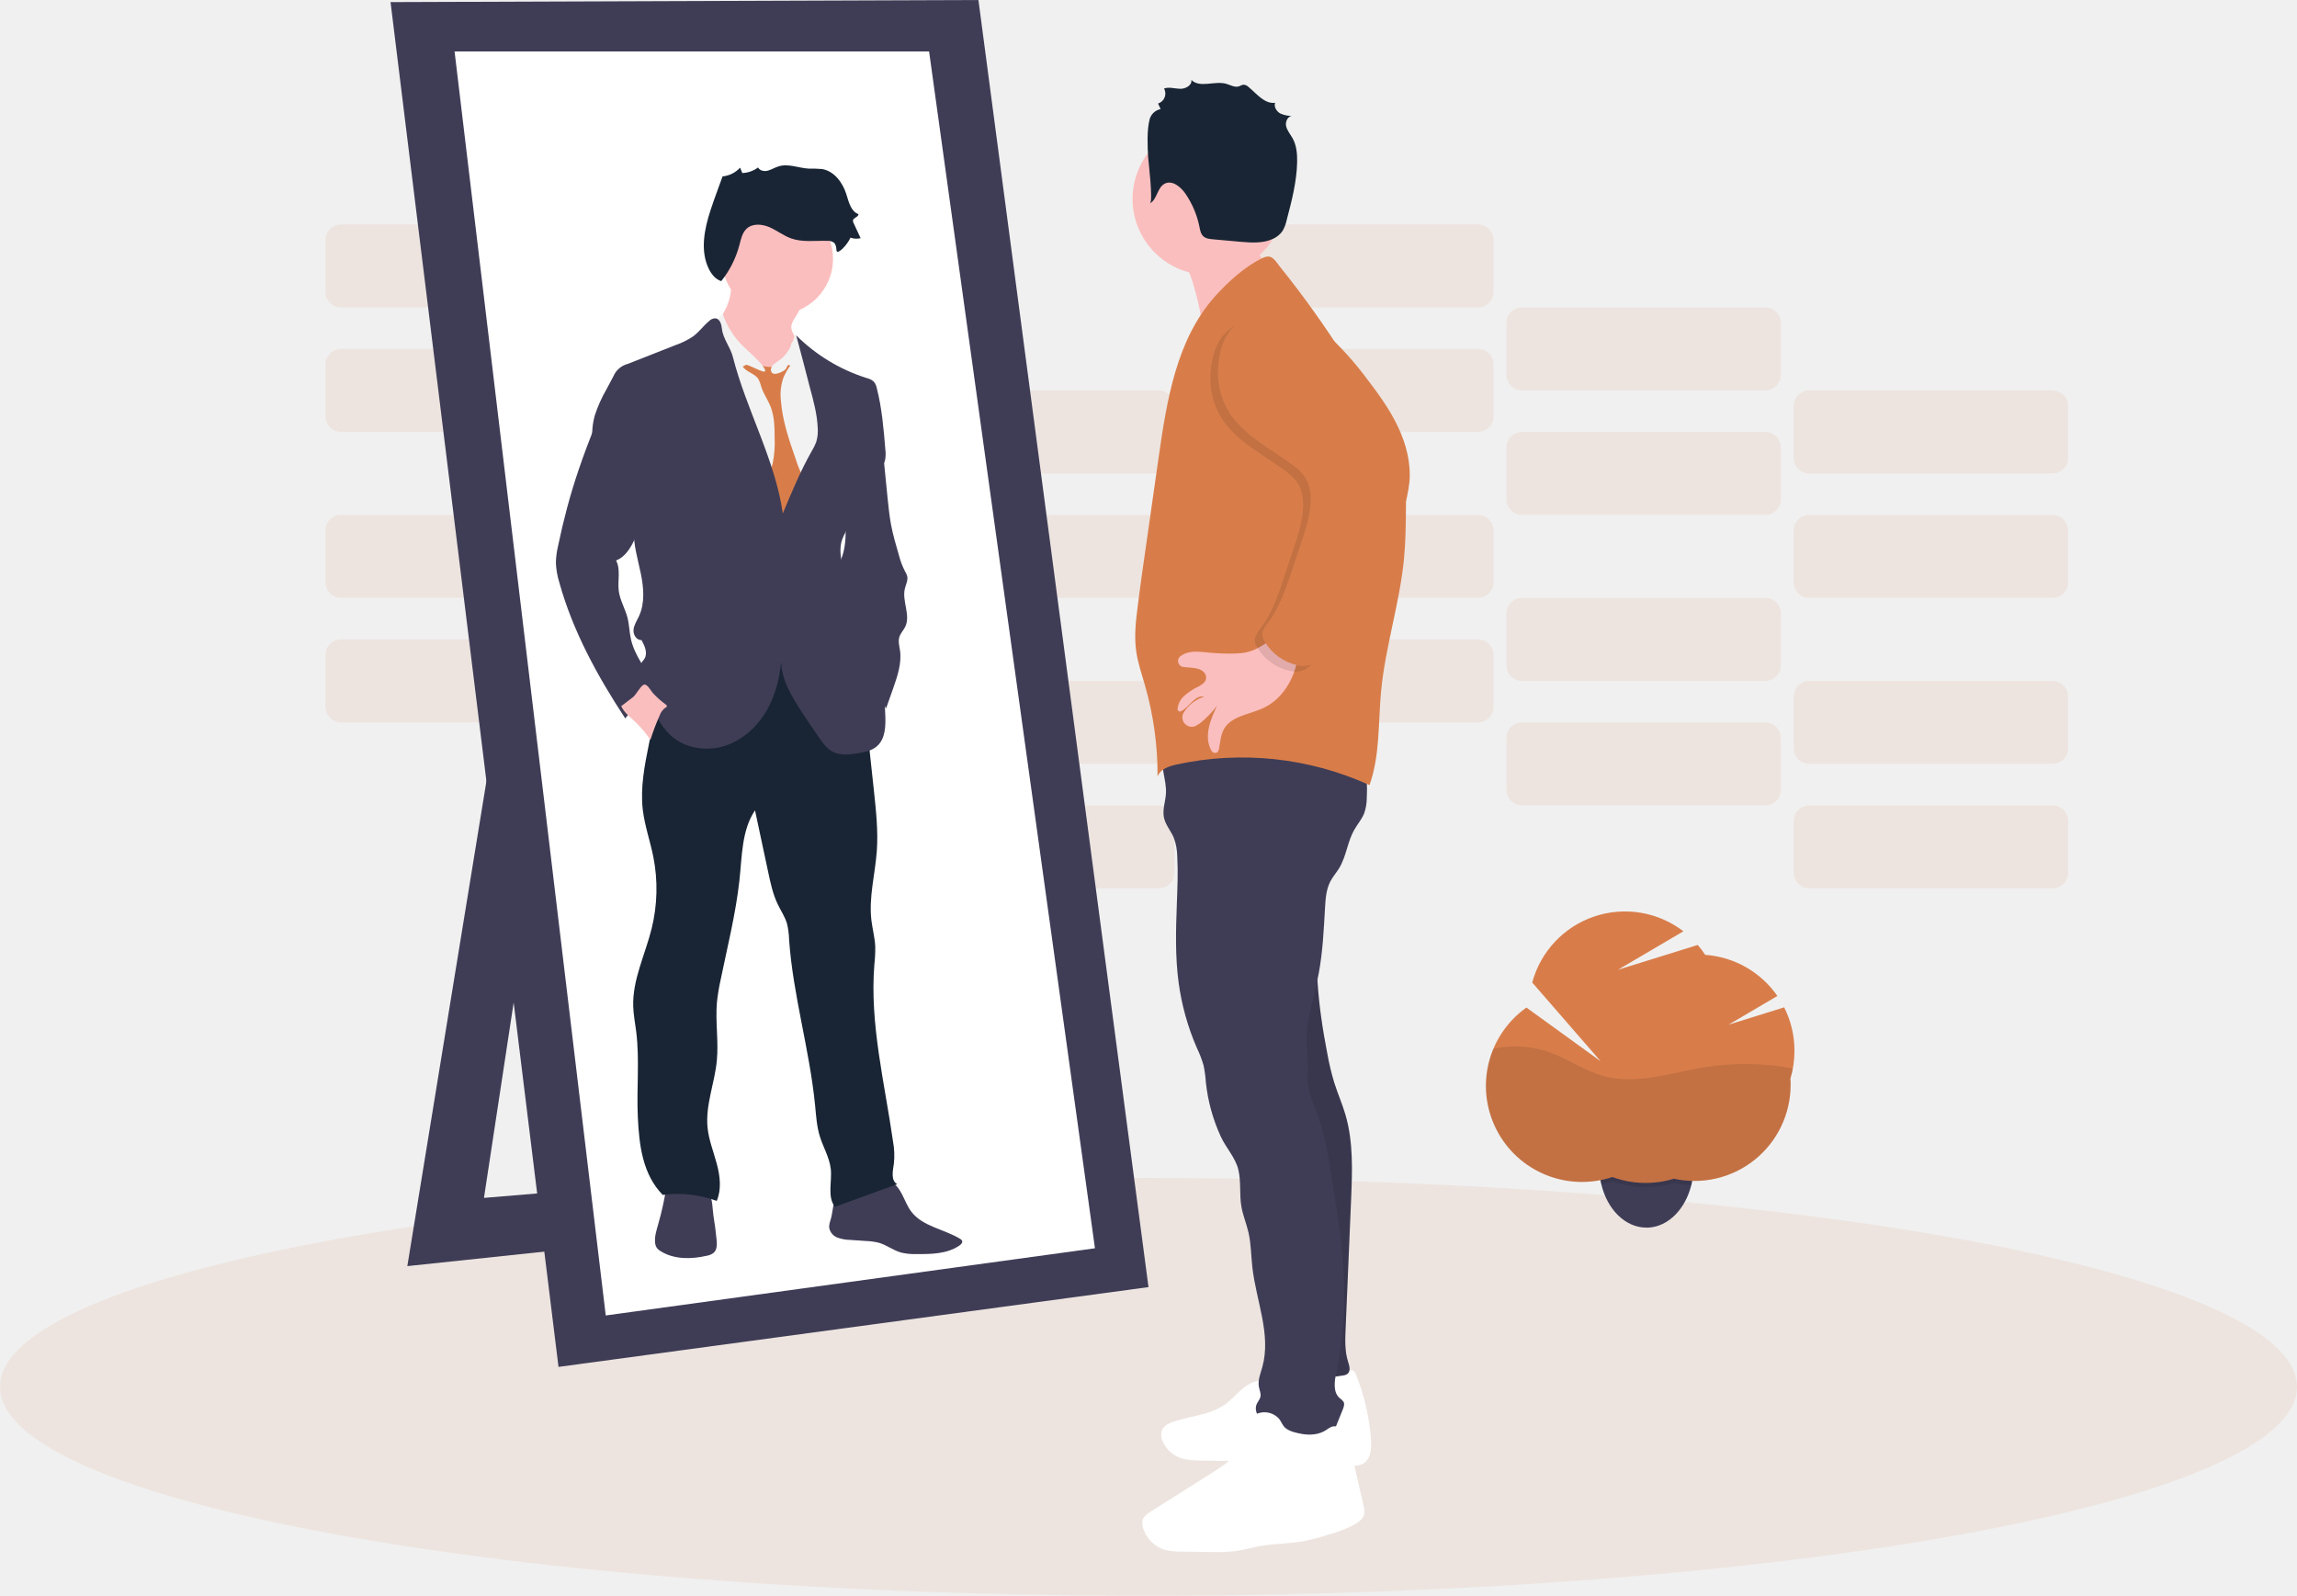
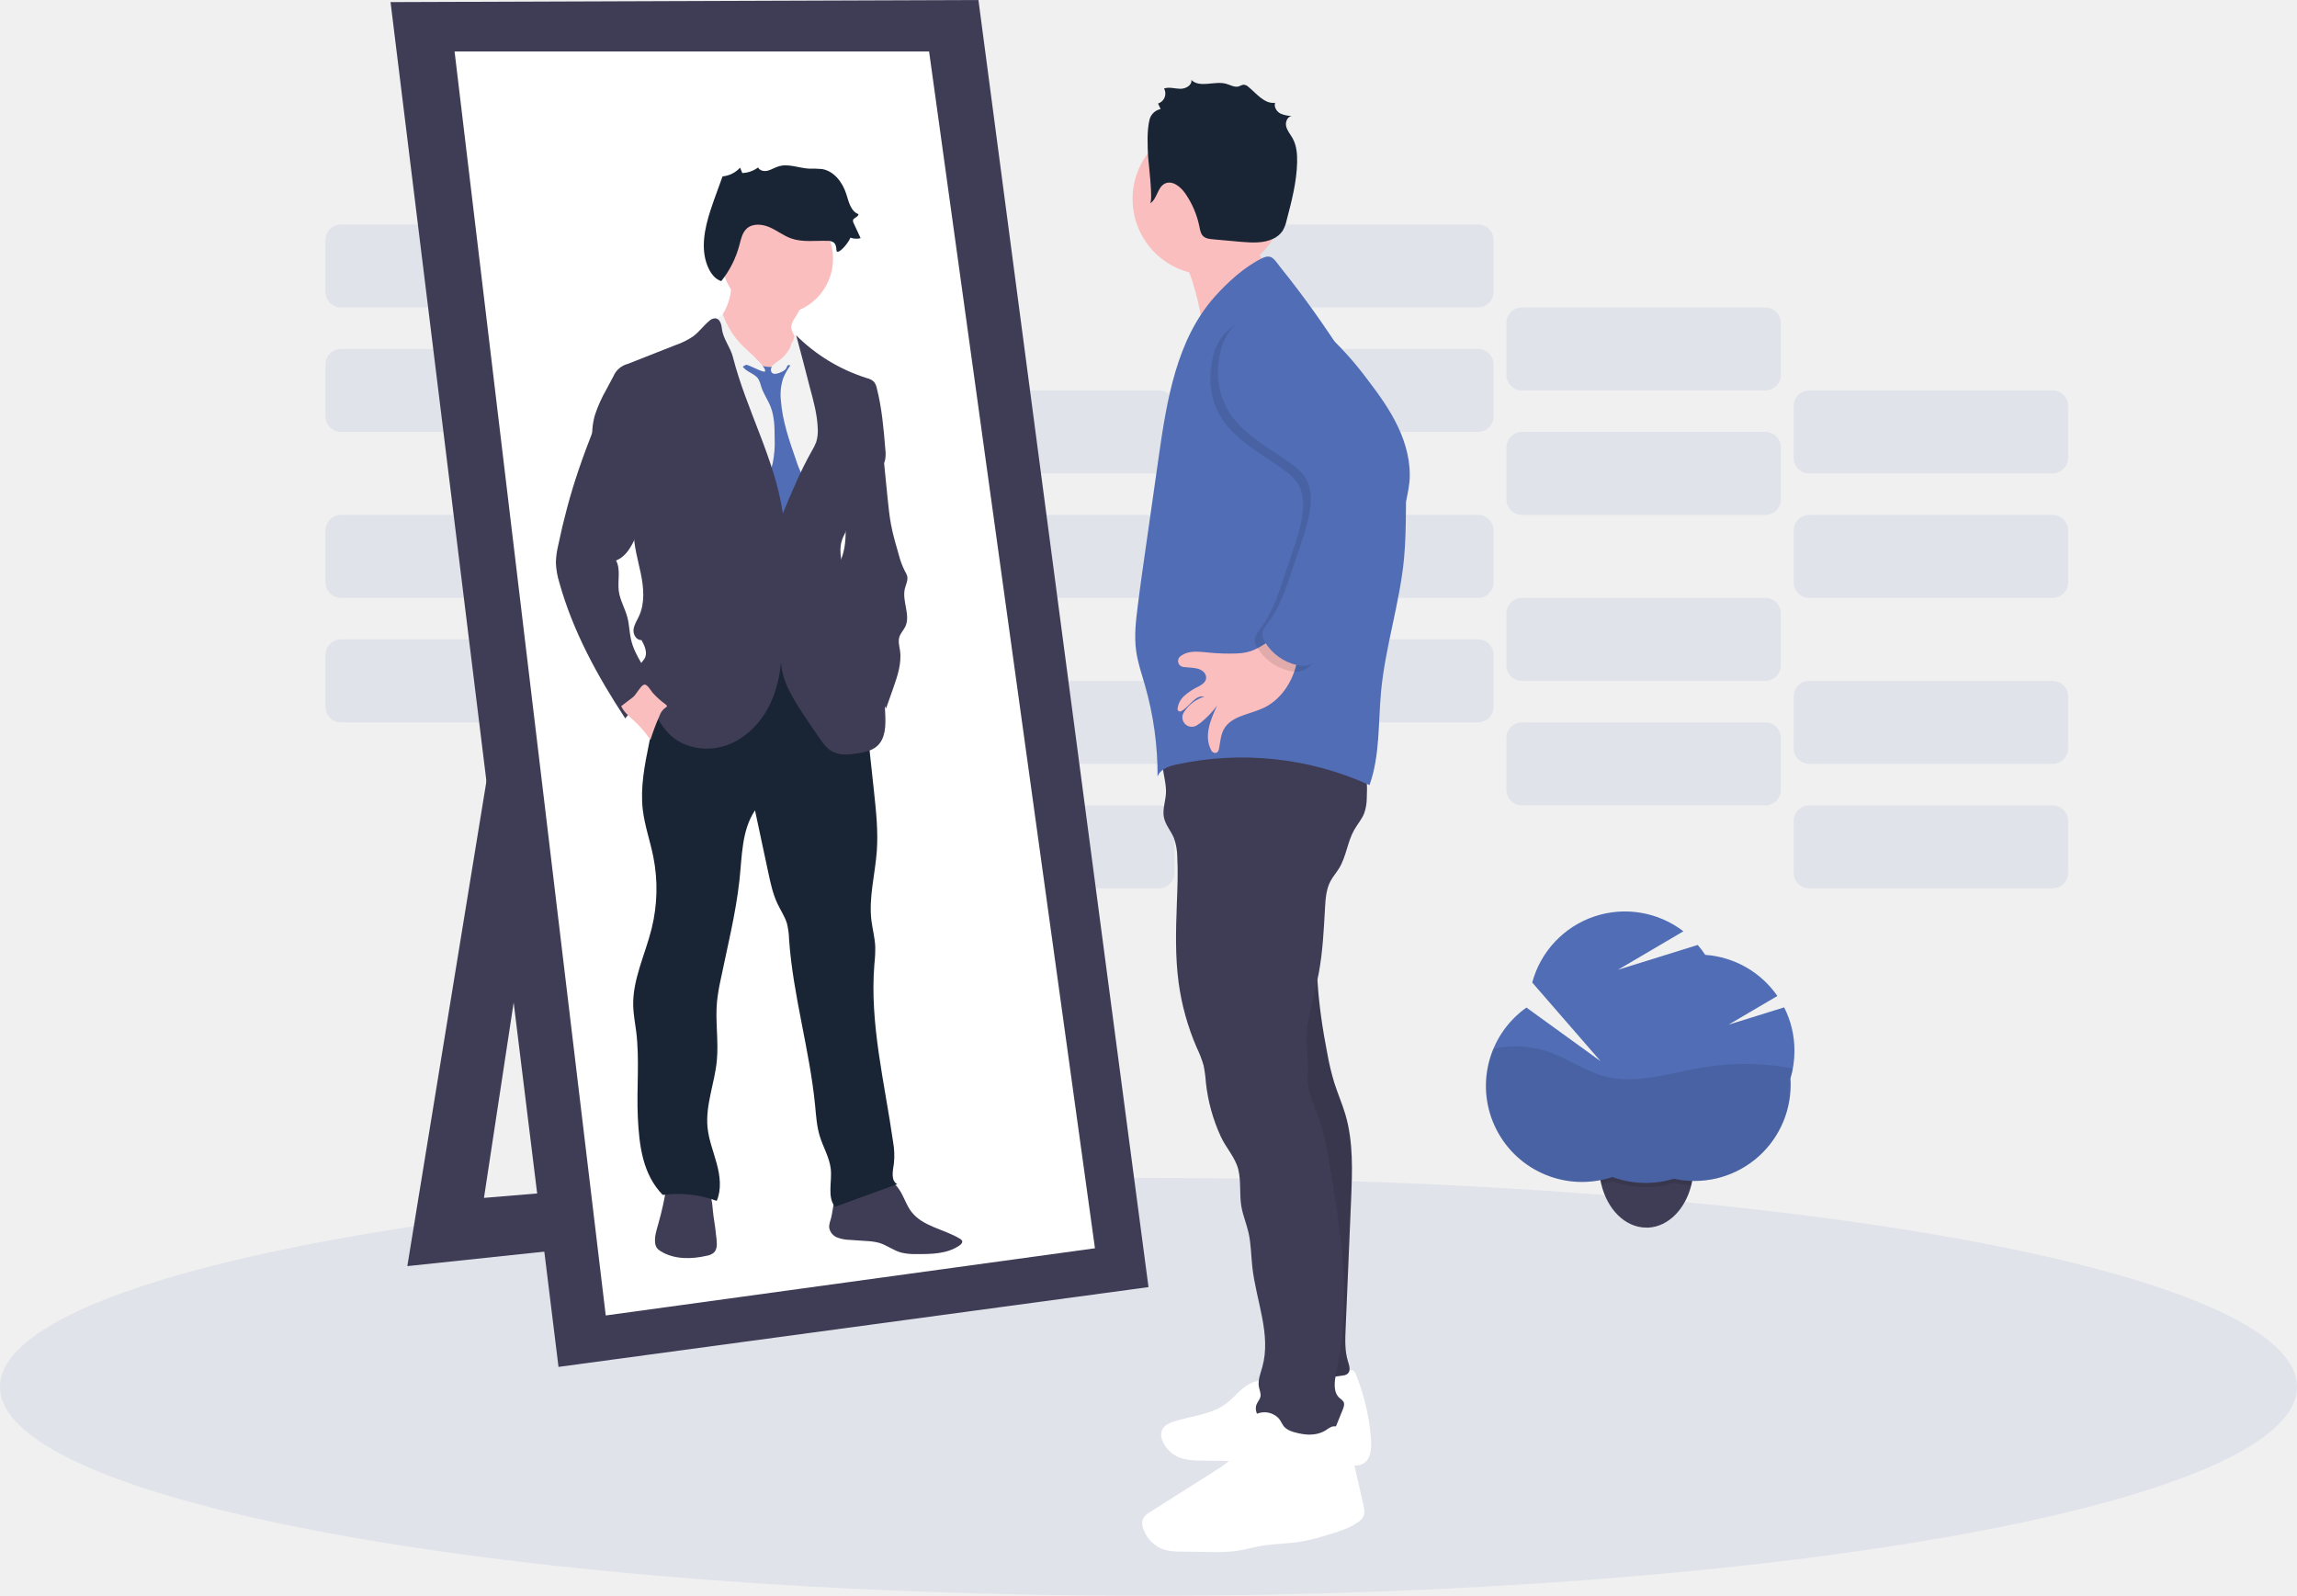
<svg xmlns="http://www.w3.org/2000/svg" data-name="Layer 1" width="1094" height="760" viewBox="0 0 1094 760">
-   <rect x="155" y="304.52" width="130.73" height="39.52" rx="7.43" fill="#d87d4a" opacity="0.1" />
-   <rect x="291.81" y="344.05" width="130.73" height="39.52" rx="7.43" fill="#d87d4a" opacity="0.1" />
-   <rect x="428.63" y="383.57" width="130.73" height="39.52" rx="7.43" fill="#d87d4a" opacity="0.1" />
-   <rect x="155" y="245.24" width="130.73" height="39.52" rx="7.43" fill="#d87d4a" opacity="0.1" />
-   <rect x="291.81" y="284.76" width="130.73" height="39.52" rx="7.43" fill="#d87d4a" opacity="0.1" />
-   <rect x="428.63" y="324.29" width="130.73" height="39.52" rx="7.43" fill="#d87d4a" opacity="0.1" />
-   <rect x="580.64" y="304.52" width="130.73" height="39.52" rx="7.43" fill="#d87d4a" opacity="0.1" />
-   <rect x="717.45" y="344.05" width="130.73" height="39.52" rx="7.43" fill="#d87d4a" opacity="0.1" />
-   <rect x="854.27" y="383.57" width="130.73" height="39.52" rx="7.43" fill="#d87d4a" opacity="0.1" />
-   <rect x="580.64" y="245.24" width="130.73" height="39.52" rx="7.43" fill="#d87d4a" opacity="0.1" />
-   <rect x="717.45" y="284.76" width="130.73" height="39.52" rx="7.43" fill="#d87d4a" opacity="0.1" />
-   <rect x="854.27" y="324.29" width="130.73" height="39.52" rx="7.43" fill="#d87d4a" opacity="0.1" />
-   <rect x="155" y="166.19" width="130.73" height="39.52" rx="7.43" fill="#d87d4a" opacity="0.1" />
-   <rect x="291.81" y="205.71" width="130.73" height="39.52" rx="7.43" fill="#d87d4a" opacity="0.1" />
-   <rect x="428.63" y="245.24" width="130.73" height="39.52" rx="7.43" fill="#d87d4a" opacity="0.1" />
-   <rect x="155" y="106.9" width="130.73" height="39.52" rx="7.43" fill="#d87d4a" opacity="0.1" />
-   <rect x="291.81" y="146.43" width="130.73" height="39.52" rx="7.43" fill="#d87d4a" opacity="0.1" />
-   <rect x="428.63" y="185.95" width="130.73" height="39.52" rx="7.43" fill="#d87d4a" opacity="0.1" />
-   <rect x="580.64" y="166.19" width="130.73" height="39.52" rx="7.43" fill="#d87d4a" opacity="0.1" />
-   <rect x="717.45" y="205.71" width="130.73" height="39.52" rx="7.43" fill="#d87d4a" opacity="0.1" />
-   <rect x="854.27" y="245.24" width="130.73" height="39.52" rx="7.43" fill="#d87d4a" opacity="0.1" />
-   <rect x="580.64" y="106.9" width="130.73" height="39.52" rx="7.43" fill="#d87d4a" opacity="0.1" />
-   <rect x="717.45" y="146.43" width="130.73" height="39.52" rx="7.43" fill="#d87d4a" opacity="0.1" />
-   <rect x="854.27" y="185.95" width="130.73" height="39.52" rx="7.43" fill="#d87d4a" opacity="0.1" />
-   <ellipse cx="547" cy="660.5" rx="547" ry="99.5" fill="#d87d4a" opacity="0.1" />
+   <rect x="155" y="304.52" width="130.73" height="39.52" rx="7.43" fill="#506db5" opacity="0.1" />
+   <rect x="291.81" y="344.05" width="130.73" height="39.52" rx="7.43" fill="#506db5" opacity="0.1" />
+   <rect x="428.63" y="383.57" width="130.73" height="39.52" rx="7.43" fill="#506db5" opacity="0.1" />
+   <rect x="155" y="245.24" width="130.73" height="39.52" rx="7.43" fill="#506db5" opacity="0.1" />
+   <rect x="291.81" y="284.76" width="130.73" height="39.52" rx="7.43" fill="#506db5" opacity="0.1" />
+   <rect x="428.63" y="324.29" width="130.73" height="39.52" rx="7.43" fill="#506db5" opacity="0.1" />
+   <rect x="580.64" y="304.52" width="130.73" height="39.52" rx="7.43" fill="#506db5" opacity="0.1" />
+   <rect x="717.45" y="344.05" width="130.73" height="39.52" rx="7.43" fill="#506db5" opacity="0.1" />
+   <rect x="854.27" y="383.57" width="130.73" height="39.52" rx="7.43" fill="#506db5" opacity="0.1" />
+   <rect x="580.64" y="245.24" width="130.73" height="39.52" rx="7.43" fill="#506db5" opacity="0.1" />
+   <rect x="717.45" y="284.76" width="130.73" height="39.52" rx="7.43" fill="#506db5" opacity="0.1" />
+   <rect x="854.27" y="324.29" width="130.73" height="39.52" rx="7.43" fill="#506db5" opacity="0.1" />
+   <rect x="155" y="166.19" width="130.73" height="39.52" rx="7.43" fill="#506db5" opacity="0.1" />
+   <rect x="291.81" y="205.71" width="130.73" height="39.52" rx="7.43" fill="#506db5" opacity="0.1" />
+   <rect x="428.63" y="245.24" width="130.73" height="39.52" rx="7.43" fill="#506db5" opacity="0.1" />
+   <rect x="155" y="106.9" width="130.73" height="39.52" rx="7.43" fill="#506db5" opacity="0.1" />
+   <rect x="291.81" y="146.43" width="130.73" height="39.52" rx="7.43" fill="#506db5" opacity="0.1" />
+   <rect x="428.63" y="185.95" width="130.73" height="39.52" rx="7.43" fill="#506db5" opacity="0.1" />
+   <rect x="580.64" y="166.19" width="130.73" height="39.52" rx="7.43" fill="#506db5" opacity="0.1" />
+   <rect x="717.45" y="205.71" width="130.73" height="39.52" rx="7.43" fill="#506db5" opacity="0.1" />
+   <rect x="854.27" y="245.24" width="130.73" height="39.52" rx="7.43" fill="#506db5" opacity="0.1" />
+   <rect x="580.64" y="106.9" width="130.73" height="39.52" rx="7.43" fill="#506db5" opacity="0.1" />
+   <rect x="717.45" y="146.43" width="130.73" height="39.52" rx="7.43" fill="#506db5" opacity="0.1" />
+   <rect x="854.27" y="185.95" width="130.73" height="39.52" rx="7.43" fill="#506db5" opacity="0.1" />
+   <ellipse cx="547" cy="660.5" rx="547" ry="99.5" fill="#506db5" opacity="0.1" />
  <polygon points="240 321 194 603 402 581 393 557 230.5 570.5 268.5 320.5 240 321" fill="#3f3d56" />
  <polygon points="186 1 466 0 547 613 266 651 186 1" fill="#3f3d56" />
  <polygon points="216.5 24.5 442.5 24.5 521.5 594.5 288.5 626.5 216.5 24.5" fill="#fff" />
  <path d="M482.64,638.86c1.42,2.72,2.48,5.66,4.33,8.11,5.4,7.22,15.65,8.35,23.34,13.06a2.15,2.15,0,0,1,.91.88c.35.83-.43,1.7-1.18,2.22-5.83,4.09-13.48,4.18-20.61,4.13a27.49,27.49,0,0,1-7.13-.68c-3.77-1-7-3.63-10.72-4.7a28.44,28.44,0,0,0-5.89-.83l-7.81-.53a18.41,18.41,0,0,1-6.09-1.13,6.16,6.16,0,0,1-3.84-4.55c-.22-1.66.49-3.27.91-4.89,1-3.84.69-8.48,3.68-11.1a11.35,11.35,0,0,1,4.15-2,132.39,132.39,0,0,1,16.61-4.42C477.93,631.52,480.59,634.92,482.64,638.86Z" transform="translate(-53 -70)" fill="#3f3d56" />
  <path d="M394.3,660.49c.2,2.13.26,4.57-1.28,6.06a6.83,6.83,0,0,1-3.35,1.5c-7.39,1.72-15.63,1.84-22.06-2.18a6.09,6.09,0,0,1-1.74-1.49,5.43,5.43,0,0,1-.88-2.75c-.23-2.83.64-5.62,1.43-8.35a146.52,146.52,0,0,0,4.25-19.75c.08-.55,18.87,3,20.12,4.86,1.57,2.3,1.58,7.82,2,10.56Q393.74,654.69,394.3,660.49Z" transform="translate(-53 -70)" fill="#3f3d56" />
  <path d="M464.24,400.27l5,46.49c1,9.5,2.05,19.05,1.36,28.58-.8,11-3.88,22-2.58,32.9.51,4.24,1.67,8.4,1.84,12.67a69,69,0,0,1-.43,8.5c-2.26,28.21,4.89,56.2,8.89,84.21a36.54,36.54,0,0,1,.42,10.48c-.52,3.55-1.56,8.21,1.6,9.89l-29.68,10.76c-3.79-4.75-1.28-12.14-2-18.17-.66-5.43-3.64-10.27-5.23-15.5-1.44-4.7-1.74-9.65-2.21-14.53-2.59-26.57-10.54-52.45-12.4-79.08a36,36,0,0,0-1-7.63c-1-3.31-3-6.2-4.46-9.31-2.24-4.67-3.34-9.79-4.42-14.85l-6.35-29.75c-6.42,9.56-6.16,22-7.43,33.46-1.78,16-5.76,31.73-9,47.53a94.47,94.47,0,0,0-1.69,10.3c-.84,9.27.83,18.63-.06,27.89-1,10.73-5.51,21.2-4.42,31.93.6,5.94,2.88,11.56,4.42,17.32s2.3,12.08-.05,17.57a54,54,0,0,0-25.71-2.84c-9.53-9.75-11.22-23.35-11.87-37s.92-27.32-.78-40.84c-.5-4-1.28-7.9-1.41-11.89-.42-12.79,5.73-24.76,8.79-37.19a78.7,78.7,0,0,0,.77-34.15c-1.5-7.47-4.08-14.72-5-22.29-1.25-10.61.87-21.3,3-31.78,1.43-7.07,2.85-14.14,4.47-21.17,1.74-7.55,3.81-15.26,8.46-21.44,7.44-9.89,20.65-14.28,33-13.32s23.88,6.58,34.08,13.58A128.48,128.48,0,0,1,464.24,400.27Z" transform="translate(-53 -70)" fill="#192534" />
  <path d="M431.06,222.25a8.63,8.63,0,0,0-1.15,2.94c-.25,2.05,1,3.93,2,5.72a31.15,31.15,0,0,1,2.93,7.3,12,12,0,0,1,.43,4.87,11.75,11.75,0,0,1-1.3,3.5c-1.93,3.72-4.79,7.16-8.68,8.71a15.29,15.29,0,0,1-9.39.38,28.51,28.51,0,0,1-8.59-4.08,26.11,26.11,0,0,1-5.88-5.1,35.25,35.25,0,0,1-4.06-7c-2.08-4.35-4.19-9-3.81-13.77a4.6,4.6,0,0,1,.24-1.27,6.83,6.83,0,0,1,1.34-2,26.1,26.1,0,0,0,6.12-18.15l14.57,3.31c3.21.73,6.42,1.46,9.59,2.37,2.6.75,6.6,1.79,8.29,4.11S432.21,220.13,431.06,222.25Z" transform="translate(-53 -70)" fill="#fbbebe" />
  <circle cx="370.26" cy="123.29" r="26.48" fill="#fbbebe" />
  <path d="M419,246.71c1.12-2.45,3.54-4,5.75-5.54s4.45-3.51,4.88-6.18a4.43,4.43,0,0,1,.44-1.74c.85-1.28,2.87-.64,4.08.3,2.94,2.29,4.94,5.54,6.89,8.71a74.43,74.43,0,0,1,6.45,12.19c2.81,7.41,3.15,15.5,3.46,23.41.28,7.2.55,14.51-1.2,21.49-1.1,4.42-3,8.71-3.11,13.26-.33,16.53-6.07,32.33-6.47,48.86a126.75,126.75,0,0,0,.72,14.31l.94,10.73q-21.81-1.25-43.5-3.83c-.42-4.94-1.83-9.73-3.12-14.51a314.93,314.93,0,0,1-10.11-59.74c-.77-10.72-1.56-21.4-2.75-32.08-1.07-9.71-3.17-19.48-1.91-29.17a40.27,40.27,0,0,1,4.1-12.62,8.32,8.32,0,0,1,3.2-3.83A8.65,8.65,0,0,1,390,230a41.94,41.94,0,0,1,6.88-.81,4.74,4.74,0,0,1,1.68.16,5.27,5.27,0,0,1,2.29,2.22A41.52,41.52,0,0,0,419,246.71Z" transform="translate(-53 -70)" fill="#f2f2f2" />
-   <path d="M406.72,244.59c1.86,2.66,5.8,3.29,7.52,6a15.73,15.73,0,0,1,1.31,3.57c1.05,3.35,3.17,6.26,4.46,9.53,1.86,4.7,1.91,9.9,1.93,14.95a49.47,49.47,0,0,1-.92,12c-.6,2.47-1.58,4.82-2.3,7.26a35.5,35.5,0,0,0-1.34,12.8,5.24,5.24,0,0,0,.72,2.65,5.75,5.75,0,0,0,2.56,1.74c2.93,1.29,6,2.61,9.2,2.31a3.37,3.37,0,0,0,1.83-.61,4.07,4.07,0,0,0,.9-1.19l2-3.38c1.81-3.09,3.7-6.55,3-10.08a20,20,0,0,0-2.27-5.17,60.78,60.78,0,0,1-3.26-8.07c-3.19-9.17-6.42-18.47-7.14-28.15a24.74,24.74,0,0,1,1.2-10.92,31.1,31.1,0,0,1,3.52-6.09,2.61,2.61,0,0,0-2.81-.95,16.72,16.72,0,0,0-2.91,1.21c-2.94,1.24-6.2.79-9.17-.06-1.16-.34-3-1.5-4.2-1.42C410.14,242.57,406.79,244.71,406.72,244.59Z" transform="translate(-53 -70)" fill="#d87d4a" />
+   <path d="M406.72,244.59c1.86,2.66,5.8,3.29,7.52,6a15.73,15.73,0,0,1,1.31,3.57c1.05,3.35,3.17,6.26,4.46,9.53,1.86,4.7,1.91,9.9,1.93,14.95a49.47,49.47,0,0,1-.92,12c-.6,2.47-1.58,4.82-2.3,7.26a35.5,35.5,0,0,0-1.34,12.8,5.24,5.24,0,0,0,.72,2.65,5.75,5.75,0,0,0,2.56,1.74c2.93,1.29,6,2.61,9.2,2.31a3.37,3.37,0,0,0,1.83-.61,4.07,4.07,0,0,0,.9-1.19l2-3.38c1.81-3.09,3.7-6.55,3-10.08a20,20,0,0,0-2.27-5.17,60.78,60.78,0,0,1-3.26-8.07c-3.19-9.17-6.42-18.47-7.14-28.15a24.74,24.74,0,0,1,1.2-10.92,31.1,31.1,0,0,1,3.52-6.09,2.61,2.61,0,0,0-2.81-.95,16.72,16.72,0,0,0-2.91,1.21c-2.94,1.24-6.2.79-9.17-.06-1.16-.34-3-1.5-4.2-1.42C410.14,242.57,406.79,244.71,406.72,244.59Z" transform="translate(-53 -70)" fill="#506db5" />
  <path d="M430.13,244.48c-.6-.48-1.53-.92-2.06-.36a2.32,2.32,0,0,0-.38.81c-.52,1.4-2.05,2.09-3.44,2.63s-2.89.84-3.73-.19a2.26,2.26,0,0,1,.13-2.67,8.16,8.16,0,0,1,2.19-1.85,21.38,21.38,0,0,0,8.72-13.72,6.52,6.52,0,0,1,2.39,4.13c.33,1.59.37,3.23.7,4.82.49,2.28,1.58,4.41,1.83,6.72.13,1.23,0,2.47,0,3.7a22.71,22.71,0,0,0,.42,3.58C434.56,249.6,432.91,246.69,430.13,244.48Z" transform="translate(-53 -70)" fill="#f2f2f2" />
  <path d="M409.89,237.69c-1-.95-2-1.85-3-2.82a38.9,38.9,0,0,1-9.67-15.35c-1.28,1-2.69,2.32-2.72,4a6.13,6.13,0,0,0,1.32,3.25,50.68,50.68,0,0,1,7.33,19.61,5.84,5.84,0,0,1,5.05-2.69c1.58,0,8.67,4.2,9.18,3.14C418.13,245.17,411.09,238.82,409.89,237.69Z" transform="translate(-53 -70)" fill="#f2f2f2" />
  <path d="M432.22,229.73a83,83,0,0,0,33.58,20.33,7.54,7.54,0,0,1,3.39,1.72,6.93,6.93,0,0,1,1.41,3.1c2.44,9.54,3.26,19.41,4.07,29.22a16.28,16.28,0,0,1-.1,4.88c-.59,2.62-2.45,4.74-4.28,6.71-5.74,6.15-12.29,12.58-13.26,20.94a33.45,33.45,0,0,1-.57,4.8c-.5,1.86-1.61,3.5-2.29,5.31-3.34,8.91,4.21,19.7-.39,28A50.54,50.54,0,0,1,458.84,370a19.86,19.86,0,0,0,1.37,5.88c1.37,2.86,4.19,4.68,6.41,7,6.77,6.94,7.6,17.56,8,27.25.25,5.46.17,11.73-4,15.31-2.41,2.09-5.7,2.77-8.85,3.29-4.19.7-8.75,1.2-12.46-.87-2.66-1.48-4.47-4.07-6.2-6.57-3.28-4.77-6.57-9.53-9.68-14.42-4.92-7.71-9.56-16.52-8.14-25.56-.4,9.25-2.35,18.57-6.89,26.63s-11.85,14.79-20.72,17.45-19.24.78-25.85-5.7a34.94,34.94,0,0,1-5.51-7.43,72.52,72.52,0,0,1-8.14-20.71c-.43-1.89-.75-4,.2-5.69.45-.8,1.14-1.43,1.61-2.22,1.58-2.69.06-6.08-1.47-8.82-2.33.22-4-2.52-3.79-4.86s1.61-4.37,2.6-6.5c2.9-6.28,2.26-13.59.86-20.36s-3.49-13.5-3.33-20.41c.17-7.31-5.09-13.89-9.1-20-2.24-3.44-4.85-6.64-6.8-10.25a33.07,33.07,0,0,1-2.62-24.76,64.89,64.89,0,0,1,5.48-12.22l3.3-6.19a10.21,10.21,0,0,1,7-6l22.83-9a34.35,34.35,0,0,0,8.24-4.12c2.79-2.1,4.87-5,7.53-7.24a4.22,4.22,0,0,1,3-1.31c2.14.19,2.9,2.89,3.12,5,.5,4.72,4,8.72,5.19,13.31,6.44,25.35,20.07,48.73,23.81,74.61,4.2-10.09,8.4-20.2,13.78-29.7a24.66,24.66,0,0,0,2.13-4.31,18.4,18.4,0,0,0,.71-6.69c-.27-6.51-2-12.87-3.71-19.16C436.53,246.1,434.53,238.21,432.22,229.73Z" transform="translate(-53 -70)" fill="#3f3d56" />
  <path d="M475.73,307.19c.44,4.26.87,8.53,1.66,12.74.92,4.87,2.32,9.63,3.71,14.39a37.45,37.45,0,0,0,2.9,7.73,9.94,9.94,0,0,1,1.07,2.29c.49,2-.63,4-1.11,6-1.44,6,2.88,12.67.16,18.2-.82,1.68-2.25,3.07-2.79,4.87-.63,2.07,0,4.28.33,6.42.85,6-1.2,12.1-3.22,17.87L475,407.44c-3.14-5.84-6.31-11.74-10.65-16.75-1.55-1.8-3.24-3.47-4.67-5.37a37.66,37.66,0,0,1-5-9.74,84.43,84.43,0,0,1-5.17-25.72,17.59,17.59,0,0,1,.85-7.4,39.36,39.36,0,0,1,2.22-4c2.68-4.83,3.23-10.55,3.18-16.07s-.64-11.06,0-16.55a37.86,37.86,0,0,1,4-13.13,18.63,18.63,0,0,1,5.43-6.77,9.78,9.78,0,0,1,6-1.95c3.27.19,2.52,3,2.8,5.71Z" transform="translate(-53 -70)" fill="#3f3d56" />
  <path d="M328.64,293.58q-3.06,9-5.52,18.16-2.4,9-4.29,18.1a38.76,38.76,0,0,0-1.08,8.14,36.42,36.42,0,0,0,1.63,9.41c6.44,23.21,18.18,44.62,31.4,64.75A58.28,58.28,0,0,1,364.08,400a2.85,2.85,0,0,0,1-1,2.71,2.71,0,0,0-.32-2.34c-3.65-7.48-9.43-14.07-11.25-22.2-.76-3.38-.79-6.9-1.65-10.26-1.11-4.35-3.59-8.33-4.16-12.79-.61-4.86,1-10.16-1.28-14.47,4.65-1.81,7.34-6.6,9.31-11.19a61.29,61.29,0,0,0,4.48-14.71,44.26,44.26,0,0,0-5.41-28.15,45,45,0,0,0-9.05-11.36c-1.19-1.07-4-4.14-5.73-4.11-2.31.05-3.05,3.79-3.71,5.47C333.64,279.75,331,286.62,328.64,293.58Z" transform="translate(-53 -70)" fill="#3f3d56" />
  <path d="M370.06,405.51c.3.22.64.52.56.88s-.37.45-.63.6a7.76,7.76,0,0,0-2.88,3.9,108.85,108.85,0,0,0-4.34,11.49,50.37,50.37,0,0,0-7.84-9.15c-2.28-2.1-4.83-4.09-6.05-6.93,0-.08,5.24-3.95,5.72-4.37,1.47-1.31,3.32-4.94,4.84-5.74,1.72-.9,3.36,2.63,4.67,4.05A39.72,39.72,0,0,0,370.06,405.51Z" transform="translate(-53 -70)" fill="#fbbebe" />
  <path d="M451.38,189.15c-.07-1.31-.24-2.76-1.24-3.61a4.73,4.73,0,0,0-3-.83c-5.83-.19-11.86.79-17.36-1.17-3.62-1.29-6.71-3.77-10.24-5.31s-8.05-1.95-10.9.64c-2.16,2-2.75,5.07-3.5,7.9a46.32,46.32,0,0,1-8.63,17.12c-2.71-.84-4.65-3.26-5.9-5.8-4.25-8.66-2.16-19,.86-28.18,1-3.08,2.11-6.13,3.22-9.17l2.44-6.72a13.12,13.12,0,0,0,8.36-4.16l1.05,2.55a13.3,13.3,0,0,0,7.5-2.65c.84,1.58,3,2,4.75,1.49s3.26-1.49,5-2c4.65-1.5,9.61.81,14.49,1.07a58,58,0,0,1,6.19.18c5.76.93,9.83,6.35,11.59,11.91,1.17,3.7,2.14,8.25,5.79,9.56.08,1.4-2.4,1.67-2.61,3a2.3,2.3,0,0,0,.3,1.27l3.35,7.19a8.32,8.32,0,0,1-4.84-.24C456.54,186.74,451.53,191.86,451.38,189.15Z" transform="translate(-53 -70)" fill="#192534" />
  <path d="M621.14,204.8a131.36,131.36,0,0,1,4,16.73c.72,4.24,1.14,8.95-1.29,12.49,9.26-13.93,18.93-28.28,33-37.27A30.13,30.13,0,0,1,649,173.51c.08-.84-11.55,3.55-12.44,4.05-4.08,2.27-7.82,5.09-11.8,7.52-2.06,1.25-10.64,4.21-10.72,6,0,1.15,3.41,4.67,4.05,5.88A45.67,45.67,0,0,1,621.14,204.8Z" transform="translate(-53 -70)" fill="#fbbebe" />
  <path d="M664.17,730.18a15.5,15.5,0,0,0-15.84-1.2c-4.53,2.34-7.58,6.77-11.7,9.77-7.08,5.14-16.43,5.55-24.72,8.33-2.2.74-4.54,1.84-5.47,4a7.1,7.1,0,0,0,.41,5.57,14.42,14.42,0,0,0,6.86,7.07c3.72,1.78,8,1.86,12.12,1.91l35.8.42c11,.13,22.07.26,33,1.63,2.55.32,5.31.67,7.56-.58,3.66-2,4.08-7.06,3.8-11.23a103.07,103.07,0,0,0-7-30.8c-.43-1.09-1-2.33-2.21-2.53a3.6,3.6,0,0,0-2.38.76c-10.1,6-22.89,9.39-33.63,4.59" transform="translate(-53 -70)" fill="#fff" />
  <path d="M682.09,501.78c-4,23.23-1.39,47.1,3.11,70.23a122.46,122.46,0,0,0,3.27,13.64c1.61,5.1,3.78,10,5.29,15.13,3.84,13,3.3,26.9,2.73,40.47L693.87,703c-.22,5.18-.42,10.48,1.14,15.42.63,2,1.4,4.5-.19,5.85a4.46,4.46,0,0,1-2.11.81,32.66,32.66,0,0,1-21-3.15L671,659.55c-.22-19.23-.45-38.54-3.41-57.53-2.35-15.1-6.43-30-6.7-45.28-.28-16,3.64-31.79,7.64-47.3.86-3.32,4-5.75,6.58-8a8.09,8.09,0,0,1,3.2-1.94C679.51,499.17,681.35,500.77,682.09,501.78Z" transform="translate(-53 -70)" fill="#3f3d56" />
  <path d="M682.09,501.78c-4,23.23-1.39,47.1,3.11,70.23a122.46,122.46,0,0,0,3.27,13.64c1.61,5.1,3.78,10,5.29,15.13,3.84,13,3.3,26.9,2.73,40.47L693.87,703c-.22,5.18-.42,10.48,1.14,15.42.63,2,1.4,4.5-.19,5.85a4.46,4.46,0,0,1-2.11.81,32.66,32.66,0,0,1-21-3.15L671,659.55c-.22-19.23-.45-38.54-3.41-57.53-2.35-15.1-6.43-30-6.7-45.28-.28-16,3.64-31.79,7.64-47.3.86-3.32,4-5.75,6.58-8a8.09,8.09,0,0,1,3.2-1.94C679.51,499.17,681.35,500.77,682.09,501.78Z" transform="translate(-53 -70)" opacity="0.1" />
  <path d="M607,429.18c-1.48,6.09,1.66,12.4,1.31,18.66-.2,3.79-1.69,7.57-1,11.29s3.35,6.52,4.77,9.93a26.94,26.94,0,0,1,1.62,8.88c.41,7.48.08,15-.2,22.45-.47,12.5-.82,25.07.83,37.46A117.19,117.19,0,0,0,623,569a54,54,0,0,1,3.23,8.39,59.88,59.88,0,0,1,1.1,8.14,82.7,82.7,0,0,0,7.07,25.71c2.55,5.57,7,10,8.41,15.91,1.34,5.66.44,11.63,1.41,17.36.71,4.25,2.44,8.27,3.4,12.47,1.25,5.43,1.22,11.06,1.85,16.6,1.8,16,9.07,32,4.73,47.52-.87,3.12-2.22,6.29-1.61,9.47.3,1.56,1.06,3.1.72,4.65-.28,1.32-1.3,2.34-1.82,3.59-1,2.34.06,5.12,1.84,6.93a19.69,19.69,0,0,0,6.5,3.84c7.37,3.15,15,6.35,23,6.28a6.18,6.18,0,0,0,2.83-.52c1.44-.75,2.15-2.38,2.76-3.88l4.1-10.14c.5-1.23,1-2.67.31-3.81a7.1,7.1,0,0,0-1.72-1.6c-3.31-2.79-2.56-8-1.68-12.19a177.87,177.87,0,0,0,3.72-32.7c.44-21.92-3.17-43.71-6.77-65.34-1.25-7.51-2.51-15.07-5-22.27s-6.16-14.13-5.56-21.61c.64-8.08-1.46-16.55,0-24.52s3.77-15.77,5.26-23.73c1.93-10.33,2.41-20.86,3-31.34.25-4.28.57-8.7,2.57-12.5,1.17-2.22,2.87-4.12,4.18-6.27,3.38-5.59,3.92-12.52,7.15-18.2,1.53-2.69,3.64-5.06,4.76-7.94a22.19,22.19,0,0,0,1.22-7.06,84,84,0,0,0-1-18.05,117.45,117.45,0,0,0-55-12.76c-7.31.12-14.7.86-21.56,3.39C619.86,425.25,613.9,428.66,607,429.18Z" transform="translate(-53 -70)" fill="#3f3d56" />
  <path d="M648,746c-2.94,3.66-2.74,8.89-4.62,13.2-2.28,5.23-7.36,8.58-12.18,11.63l-30,19c-1.64,1-3.4,2.23-4,4.09a6.56,6.56,0,0,0,.15,3.59,15.58,15.58,0,0,0,10.48,10.64,31,31,0,0,0,8.11.83l13.49.18a79,79,0,0,0,12.31-.48c3.74-.54,7.38-1.61,11.1-2.29,6.77-1.23,13.73-1.12,20.51-2.31a108.46,108.46,0,0,0,12.28-3.17c4.9-1.47,9.89-3,14.09-5.91a7.31,7.31,0,0,0,2.71-2.92c.71-1.65.32-3.54-.08-5.29l-6.44-28.3a16.87,16.87,0,0,0-2.52-6.61c-1.43-1.9-4-3.16-6.23-2.35a13.21,13.21,0,0,0-2.59,1.56c-3.3,2.17-7.53,2.53-11.43,1.85-2.52-.45-5.85-1.14-7.88-2.81-1.54-1.27-2-3.24-3.31-4.68A9.39,9.39,0,0,0,648,746Z" transform="translate(-53 -70)" fill="#fff" />
  <circle cx="575.55" cy="94.77" r="36.13" fill="#fbbebe" />
  <path d="M600.68,166.89c3.46-1.94,3.46-7.53,7-9.39s7.56,1.37,9.83,4.63A42.59,42.59,0,0,1,624.26,178c.32,1.62.62,3.39,1.84,4.52s2.82,1.27,4.38,1.43q6.85.68,13.72,1.24c5.1.41,10.48.74,15.11-1.45a11,11,0,0,0,4.54-3.76,16.92,16.92,0,0,0,1.94-5.08c2.39-9.09,4.8-18.29,5-27.69.08-3.88-.26-7.9-2.13-11.3-1.09-2-2.69-3.74-3.14-5.94s1-5,3.28-4.76a13.46,13.46,0,0,1-6-1.14c-1.81-1-3.15-3.15-2.51-5.11-5.08.65-8.78-4.37-12.74-7.62a3.45,3.45,0,0,0-2.42-1,8.73,8.73,0,0,0-2,.77c-2,.7-4.09-.63-6.14-1.21-5.5-1.54-12.49,2.18-16.57-1.82.39,2.55-2.74,4.26-5.32,4.21s-5.24-1-7.68-.14a5,5,0,0,1-2.86,7.16l1.21,2.64a6.82,6.82,0,0,0-5.25,4.92c-1.33,5.25-1,12.71-.68,18.11C600,147.35,602.31,166,600.68,166.89Z" transform="translate(-53 -70)" fill="#192534" />
-   <path d="M631.51,211.34c-18.15,20.41-22.77,49.14-26.64,76.19l-5.7,39.94c-1.48,10.36-3,20.72-4.29,31.11-.9,7.11-1.74,14.33-.76,21.43.77,5.6,2.64,11,4.2,16.39a154.56,154.56,0,0,1,6,43.49c1.21-3.56,5.4-5,9.08-5.8a146.82,146.82,0,0,1,91.86,9.81c5.05-14.15,4.1-29.63,5.51-44.59,2-21.33,8.89-42,10.93-63.29.75-7.93.84-15.9.92-23.87.06-5.85.12-11.76-1.1-17.49-1.36-6.34-4.23-12.25-7.2-18A469.1,469.1,0,0,0,687,230.24q-7.54-11.28-15.73-22.11-4.15-5.49-8.47-10.86c-2.79-3.47-4-6.48-8.43-4.4C646,196.79,637.6,204.49,631.51,211.34Z" transform="translate(-53 -70)" fill="#d87d4a" />
+   <path d="M631.51,211.34c-18.15,20.41-22.77,49.14-26.64,76.19l-5.7,39.94c-1.48,10.36-3,20.72-4.29,31.11-.9,7.11-1.74,14.33-.76,21.43.77,5.6,2.64,11,4.2,16.39a154.56,154.56,0,0,1,6,43.49c1.21-3.56,5.4-5,9.08-5.8a146.82,146.82,0,0,1,91.86,9.81c5.05-14.15,4.1-29.63,5.51-44.59,2-21.33,8.89-42,10.93-63.29.75-7.93.84-15.9.92-23.87.06-5.85.12-11.76-1.1-17.49-1.36-6.34-4.23-12.25-7.2-18A469.1,469.1,0,0,0,687,230.24q-7.54-11.28-15.73-22.11-4.15-5.49-8.47-10.86c-2.79-3.47-4-6.48-8.43-4.4C646,196.79,637.6,204.49,631.51,211.34Z" transform="translate(-53 -70)" fill="#506db5" />
  <path d="M641.91,381.22a98,98,0,0,1-13.27-.42c-3.27-.32-6.61-.8-9.8,0a10.2,10.2,0,0,0-3.81,1.87,2.87,2.87,0,0,0,1.63,5l3.42.3c2.17.19,4.43.41,6.12,2a3.82,3.82,0,0,1,1.24,2.41c.21,2.33-1.81,3.6-3.62,4.57a28.69,28.69,0,0,0-7.06,4.7,9.78,9.78,0,0,0-2.93,6,1.16,1.16,0,0,0,1.7,1.07c4-2,6.61-7.93,11-6.94a17.82,17.82,0,0,0-9.66,7.43,4.48,4.48,0,0,0,6,6.33,19.78,19.78,0,0,0,1.88-1.25,46.21,46.21,0,0,0,7.93-8.24c-3.2,6.75-6.44,14.65-2.76,21.36a2.13,2.13,0,0,0,2,1.18c1.16-.12,1.5-1.21,1.69-2.17.6-3.09.75-6.35,2.27-9.1,3.52-6.38,12.2-7,18.81-10.11,7.93-3.68,13.36-11.6,15.55-20.06a15.42,15.42,0,0,0,.39-7.62c-1.47-5.69-8.49-7-13-4.25C652.1,378.79,648.89,381,641.91,381.22Z" transform="translate(-53 -70)" fill="#fbbebe" />
  <path d="M634.89,269.29c7,10.81,19.15,16.9,29.57,24.49A24.79,24.79,0,0,1,671,300c2.63,4.06,3,9.22,2.46,14-.68,6.31-2.71,12.38-4.72,18.4l-4.37,13.05c-2.77,8.28-5.63,16.73-10.9,23.69-1.35,1.77-2.92,3.66-2.86,5.88a7.6,7.6,0,0,0,1.28,3.58,24.08,24.08,0,0,0,15.29,10.92,11.66,11.66,0,0,0,5.75,0c2.7-.8,4.73-3,6.61-5.08,9-9.93,18-20,24.5-31.65,6.35-11.37,10.15-24,13.65-36.51a76.86,76.86,0,0,0,3-14.13c.74-9-1.62-18-5.48-26.13s-9.17-15.49-14.64-22.64a157.58,157.58,0,0,0-17.15-19.68c-10.88-10.17-24.19-16.15-38.75-10.38-10.28,4.08-14.13,12.59-15.05,23.49A35.74,35.74,0,0,0,634.89,269.29Z" transform="translate(-53 -70)" opacity="0.1" />
-   <path d="M638.53,266.55c7,10.81,19.16,16.9,29.57,24.49a24.87,24.87,0,0,1,6.51,6.26c2.63,4.06,3,9.21,2.46,14-.69,6.31-2.71,12.38-4.73,18.4l-4.37,13c-2.77,8.28-5.63,16.72-10.9,23.69-1.34,1.77-2.91,3.65-2.85,5.88a7.42,7.42,0,0,0,1.28,3.57,24.07,24.07,0,0,0,15.28,10.93,11.7,11.7,0,0,0,5.76,0c2.7-.79,4.72-3,6.61-5.07,9-9.94,18-20,24.5-31.65,6.35-11.37,10.15-24,13.65-36.52a76.08,76.08,0,0,0,3-14.12c.74-9-1.62-18-5.47-26.14s-9.17-15.49-14.64-22.64A157.65,157.65,0,0,0,687,231.06c-10.87-10.16-24.18-16.15-38.74-10.37-10.29,4.08-14.13,12.58-15.06,23.49A35.77,35.77,0,0,0,638.53,266.55Z" transform="translate(-53 -70)" fill="#d87d4a" />
+   <path d="M638.53,266.55c7,10.81,19.16,16.9,29.57,24.49a24.87,24.87,0,0,1,6.51,6.26c2.63,4.06,3,9.21,2.46,14-.69,6.31-2.71,12.38-4.73,18.4l-4.37,13c-2.77,8.28-5.63,16.72-10.9,23.69-1.34,1.77-2.91,3.65-2.85,5.88a7.42,7.42,0,0,0,1.28,3.57,24.07,24.07,0,0,0,15.28,10.93,11.7,11.7,0,0,0,5.76,0c2.7-.79,4.72-3,6.61-5.07,9-9.94,18-20,24.5-31.65,6.35-11.37,10.15-24,13.65-36.52a76.08,76.08,0,0,0,3-14.12c.74-9-1.62-18-5.47-26.14s-9.17-15.49-14.64-22.64A157.65,157.65,0,0,0,687,231.06c-10.87-10.16-24.18-16.15-38.74-10.37-10.29,4.08-14.13,12.58-15.06,23.49A35.77,35.77,0,0,0,638.53,266.55Z" transform="translate(-53 -70)" fill="#506db5" />
  <path d="M859.65,625.24a37,37,0,0,1-.8,7.76c-.1.48-.21,1-.32,1.41-2.84,11.39-10.85,19.72-20.41,20.25-.32,0-.64,0-1,0-10.11,0-18.66-8.72-21.48-20.73-.08-.32-.15-.64-.22-1a37,37,0,0,1-.8-7.76c0-16.27,10.07-29.45,22.5-29.45S859.65,609,859.65,625.24Z" transform="translate(-53 -70)" fill="#3f3d56" />
  <path d="M859.65,625.24a37,37,0,0,1-.8,7.76c-.1.48-.21,1-.32,1.41-.34,0-.67,0-1,0a45.76,45.76,0,0,1-7.36-1,44.92,44.92,0,0,1-6.56,1.5,45.87,45.87,0,0,1-5.14.48l-1.74,0a46.41,46.41,0,0,1-6.16-.41,45.17,45.17,0,0,1-9.67-2.4,45.56,45.56,0,0,1-5.22,1.4c-.08-.32-.15-.64-.22-1a37,37,0,0,1-.8-7.76c0-16.27,10.07-29.45,22.5-29.45S859.65,609,859.65,625.24Z" transform="translate(-53 -70)" opacity="0.1" />
-   <path d="M907.65,570.38a45.54,45.54,0,0,0-4.9-20.61L876.29,558l23.23-13.66a45.73,45.73,0,0,0-34.36-19.58,45.65,45.65,0,0,0-3.57-4.72l-38,11.83,31.17-18.33a45.73,45.73,0,0,0-72,24.39l32.55,37.47L780,549.86a45.74,45.74,0,0,0,40.93,80.7,45.92,45.92,0,0,0,29.28.81,45.78,45.78,0,0,0,55.62-44.66c0-1,0-2-.1-3A45.63,45.63,0,0,0,907.65,570.38Z" transform="translate(-53 -70)" fill="#d87d4a" />
+   <path d="M907.65,570.38a45.54,45.54,0,0,0-4.9-20.61L876.29,558l23.23-13.66a45.73,45.73,0,0,0-34.36-19.58,45.65,45.65,0,0,0-3.57-4.72l-38,11.83,31.17-18.33a45.73,45.73,0,0,0-72,24.39l32.55,37.47L780,549.86a45.74,45.74,0,0,0,40.93,80.7,45.92,45.92,0,0,0,29.28.81,45.78,45.78,0,0,0,55.62-44.66c0-1,0-2-.1-3A45.63,45.63,0,0,0,907.65,570.38Z" transform="translate(-53 -70)" fill="#506db5" />
  <path d="M906.86,578.86a121.9,121.9,0,0,0-42.34-.54c-15.89,2.63-32.13,8.41-47.67,4.19-9.12-2.48-17-8.22-25.91-11.41a49.18,49.18,0,0,0-26.75-1.6,45.76,45.76,0,0,0,56.69,61.06,45.92,45.92,0,0,0,29.28.81,45.78,45.78,0,0,0,55.62-44.66c0-1,0-2-.1-3A45.19,45.19,0,0,0,906.86,578.86Z" transform="translate(-53 -70)" opacity="0.1" />
</svg>
